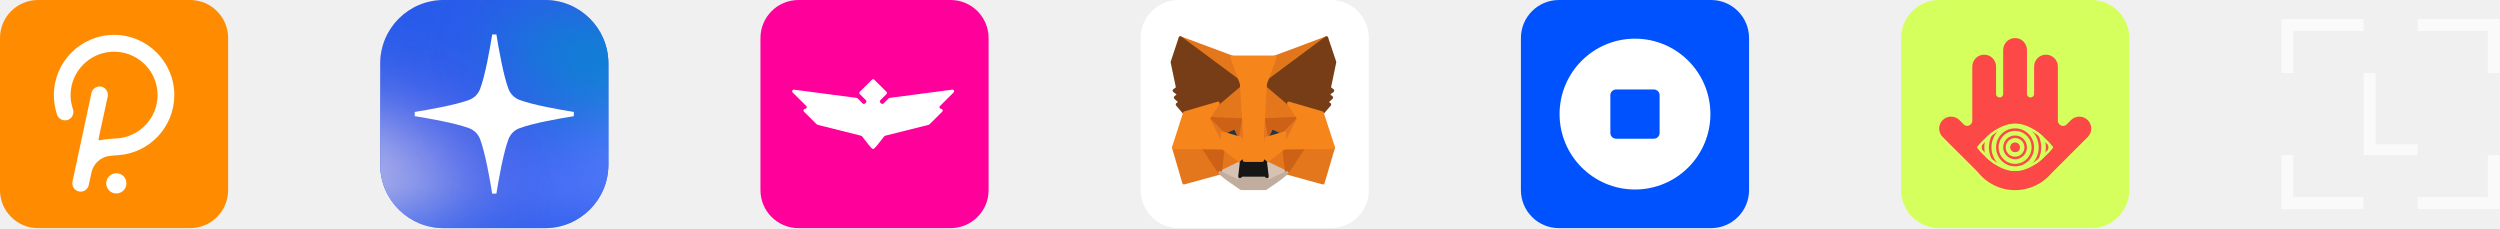
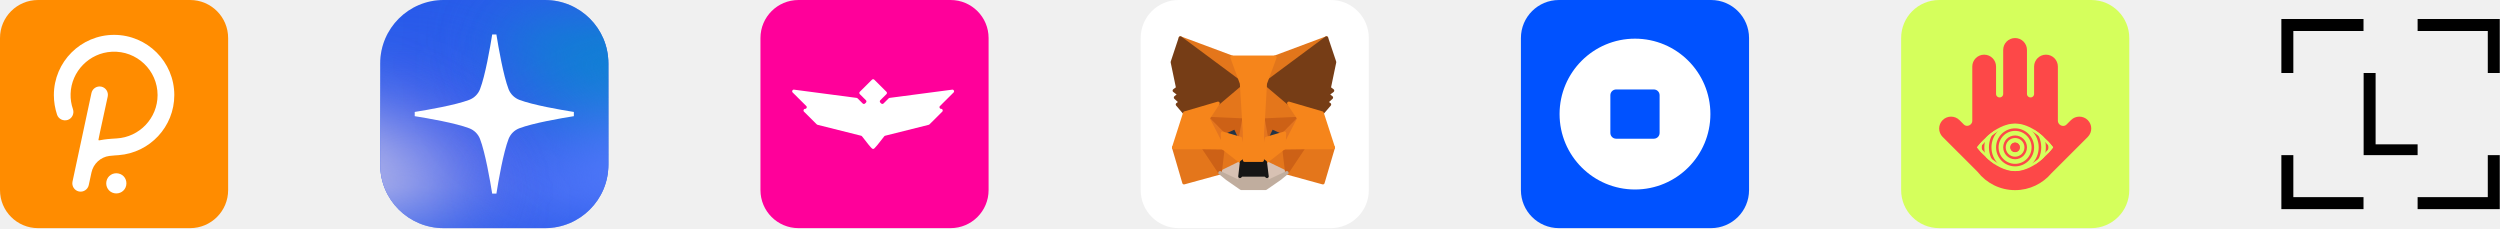
<svg xmlns="http://www.w3.org/2000/svg" width="263" height="24" viewBox="0 0 263 24" fill="none">
  <rect width="24" height="24" rx="4" fill="#FF8C00" />
  <path d="M12.002 3.668C8.516 3.668 5.667 6.5 5.667 10.003C5.667 10.707 5.784 11.394 6.002 12.065C6.153 12.517 6.656 12.768 7.125 12.617C7.578 12.467 7.829 11.964 7.678 11.495C7.494 10.975 7.41 10.422 7.427 9.869C7.494 7.506 9.404 5.562 11.767 5.444C14.399 5.31 16.577 7.405 16.577 10.003C16.577 12.433 14.667 14.428 12.27 14.562C12.27 14.562 11.382 14.612 10.946 14.679C10.728 14.712 10.561 14.746 10.443 14.763C10.393 14.78 10.343 14.729 10.36 14.679L10.511 13.941L11.332 10.154C11.432 9.685 11.131 9.215 10.661 9.115C10.192 9.014 9.723 9.316 9.622 9.785C9.622 9.785 7.645 19.003 7.628 19.103C7.527 19.573 7.829 20.042 8.298 20.142C8.767 20.243 9.237 19.941 9.337 19.472C9.354 19.372 9.622 18.148 9.622 18.148C9.823 17.21 10.594 16.523 11.499 16.405C11.7 16.372 12.488 16.321 12.488 16.321C15.756 16.07 18.337 13.338 18.337 10.003C18.337 6.5 15.488 3.668 12.002 3.668ZM12.455 18.249C11.885 18.131 11.315 18.483 11.198 19.07C11.08 19.64 11.432 20.209 12.019 20.327C12.589 20.444 13.159 20.092 13.276 19.506C13.393 18.919 13.041 18.366 12.455 18.249Z" fill="white" />
  <g clip-path="url(#clip0_1148_25988)">
    <g clip-path="url(#clip1_1148_25988)">
      <path d="M57.407 0H46.667C42.985 0 40 2.985 40 6.667V17.407C40 21.089 42.985 24.074 46.667 24.074H57.407C61.089 24.074 64.074 21.089 64.074 17.407V6.667C64.074 2.985 61.089 0 57.407 0Z" fill="#265AEA" />
      <g filter="url(#filter0_f_1148_25988)">
        <ellipse cx="46.964" cy="24.243" rx="17.471" ry="11.91" transform="rotate(41.7655 46.9639 24.243)" fill="#5063EB" />
      </g>
      <g filter="url(#filter1_f_1148_25988)">
        <ellipse cx="64.394" cy="-4.453" rx="17.471" ry="11.053" transform="rotate(41.7655 64.3935 -4.45278)" fill="#696FEB" />
      </g>
      <g filter="url(#filter2_f_1148_25988)">
        <ellipse cx="67.002" cy="4.215" rx="17.471" ry="11.053" transform="rotate(41.7655 67.0024 4.21519)" fill="#0D80D3" />
      </g>
      <g filter="url(#filter3_f_1148_25988)">
        <ellipse rx="17.471" ry="11.053" transform="matrix(-0.745878 0.666083 0.666083 0.745878 64.3311 25.7171)" fill="#5378FB" />
      </g>
      <g filter="url(#filter4_f_1148_25988)">
        <ellipse cx="39.212" cy="27.049" rx="17.471" ry="11.053" transform="rotate(48.3336 39.2116 27.0495)" fill="#CCCAE9" />
      </g>
      <path d="M60.37 11.999V12.222C59.004 12.439 56.074 12.945 54.628 13.497C54.373 13.595 54.142 13.744 53.948 13.936C53.754 14.129 53.603 14.359 53.503 14.613C52.951 16.047 52.438 18.997 52.222 20.37H51.778C51.56 18.997 51.047 16.047 50.495 14.611C50.395 14.357 50.244 14.127 50.05 13.935C49.856 13.743 49.625 13.593 49.37 13.496C47.926 12.944 44.995 12.438 43.629 12.222V11.777C44.995 11.559 47.926 11.053 49.372 10.502C49.626 10.404 49.858 10.254 50.052 10.062C50.245 9.87 50.397 9.64 50.497 9.386C51.049 7.951 51.561 5.002 51.778 3.629H52.222C52.44 5.002 52.952 7.951 53.504 9.387C53.604 9.641 53.756 9.871 53.95 10.063C54.143 10.255 54.375 10.405 54.629 10.503C56.074 11.055 59.004 11.561 60.37 11.777V11.999Z" fill="white" />
    </g>
  </g>
  <rect x="80" width="24" height="24" rx="4" fill="#FF009A" />
  <path d="M93.588 10.298L100.175 9.432C100.339 9.411 100.437 9.61 100.321 9.726L98.884 11.155C98.774 11.264 98.852 11.45 99.006 11.45C99.16 11.45 99.237 11.637 99.127 11.746L97.781 13.085C97.759 13.107 97.731 13.122 97.701 13.13L93.118 14.279C93.081 14.288 93.047 14.309 93.024 14.339L92.314 15.241C92.151 15.439 91.975 15.617 91.975 15.617C91.907 15.684 91.798 15.684 91.731 15.617C91.731 15.617 91.517 15.415 91.391 15.241L90.681 14.339C90.657 14.309 90.625 14.288 90.587 14.279L86.005 13.13C85.974 13.122 85.947 13.107 85.925 13.085L84.578 11.746C84.469 11.637 84.546 11.45 84.7 11.45C84.854 11.45 84.931 11.264 84.822 11.155L83.385 9.726C83.268 9.61 83.366 9.41 83.53 9.432L90.117 10.298C90.154 10.303 90.189 10.32 90.216 10.347L90.758 10.886C90.826 10.953 90.935 10.953 91.003 10.886L91.098 10.791C91.166 10.724 91.166 10.613 91.098 10.546L90.451 9.902C90.382 9.835 90.382 9.724 90.451 9.657L91.731 8.384C91.798 8.317 91.907 8.317 91.975 8.384L93.255 9.657C93.323 9.724 93.323 9.835 93.255 9.902L92.607 10.545C92.539 10.613 92.539 10.723 92.607 10.79L92.702 10.885C92.769 10.952 92.879 10.952 92.946 10.885L93.489 10.346C93.516 10.32 93.551 10.302 93.588 10.298Z" fill="white" />
  <rect x="120" width="24" height="24" rx="4" fill="white" />
  <path d="M139.544 4L132.887 8.944L134.118 6.027L139.544 4Z" fill="#E2761B" stroke="#E2761B" stroke-width="0.364" stroke-linecap="round" stroke-linejoin="round" />
  <path d="M124.176 4L130.779 8.991L129.609 6.027L124.176 4ZM137.148 15.46L135.376 18.177L139.169 19.22L140.259 15.521L137.148 15.46ZM123.474 15.521L124.557 19.22L128.351 18.177L126.578 15.46L123.474 15.521Z" fill="#E4761B" stroke="#E4761B" stroke-width="0.364" stroke-linecap="round" stroke-linejoin="round" />
  <path d="M128.137 10.871L127.08 12.47L130.846 12.637L130.712 8.59L128.137 10.871ZM135.583 10.871L132.974 8.543L132.887 12.637L136.647 12.47L135.583 10.871ZM128.351 18.177L130.612 17.073L128.658 15.548L128.351 18.177ZM133.107 17.073L135.375 18.177L135.061 15.548L133.107 17.073Z" fill="#E4761B" stroke="#E4761B" stroke-width="0.364" stroke-linecap="round" stroke-linejoin="round" />
  <path d="M135.376 18.176L133.108 17.072L133.288 18.551L133.268 19.173L135.376 18.176ZM128.351 18.176L130.458 19.173L130.445 18.551L130.612 17.072L128.351 18.176Z" fill="#D7C1B3" stroke="#D7C1B3" stroke-width="0.364" stroke-linecap="round" stroke-linejoin="round" />
  <path d="M130.492 14.57L128.605 14.015L129.936 13.406L130.492 14.57ZM133.228 14.57L133.783 13.406L135.121 14.015L133.228 14.57Z" fill="#233447" stroke="#233447" stroke-width="0.364" stroke-linecap="round" stroke-linejoin="round" />
  <path d="M128.351 18.175L128.672 15.459L126.578 15.52L128.351 18.175ZM135.054 15.459L135.375 18.175L137.148 15.52L135.054 15.459ZM136.646 12.469L132.887 12.636L133.234 14.569L133.79 13.405L135.128 14.014L136.646 12.469ZM128.605 14.014L129.943 13.405L130.491 14.569L130.846 12.636L127.079 12.469L128.605 14.014Z" fill="#CD6116" stroke="#CD6116" stroke-width="0.364" stroke-linecap="round" stroke-linejoin="round" />
  <path d="M127.08 12.469L128.658 15.546L128.605 14.014L127.08 12.469ZM135.128 14.014L135.061 15.546L136.647 12.469L135.128 14.014ZM130.846 12.636L130.492 14.569L130.933 16.851L131.034 13.847L130.846 12.636ZM132.887 12.636L132.706 13.84L132.786 16.851L133.235 14.569L132.887 12.636Z" fill="#E4751F" stroke="#E4751F" stroke-width="0.364" stroke-linecap="round" stroke-linejoin="round" />
  <path d="M133.235 14.571L132.786 16.852L133.108 17.073L135.061 15.548L135.128 14.016L133.235 14.571ZM128.605 14.016L128.659 15.548L130.612 17.073L130.933 16.852L130.492 14.571L128.605 14.016Z" fill="#F6851B" stroke="#F6851B" stroke-width="0.364" stroke-linecap="round" stroke-linejoin="round" />
  <path d="M133.268 19.173L133.288 18.55L133.121 18.403H130.599L130.445 18.55L130.458 19.173L128.351 18.176L129.087 18.778L130.579 19.815H133.141L134.64 18.778L135.376 18.176L133.268 19.173Z" fill="#C0AD9E" stroke="#C0AD9E" stroke-width="0.364" stroke-linecap="round" stroke-linejoin="round" />
  <path d="M133.108 17.072L132.786 16.852H130.933L130.612 17.072L130.445 18.551L130.599 18.404H133.121L133.288 18.551L133.108 17.072Z" fill="#161616" stroke="#161616" stroke-width="0.364" stroke-linecap="round" stroke-linejoin="round" />
  <path d="M139.825 9.265L140.394 6.536L139.544 4L133.108 8.777L135.583 10.871L139.082 11.895L139.858 10.991L139.524 10.75L140.059 10.262L139.644 9.941L140.18 9.533L139.825 9.265ZM123.333 6.536L123.902 9.265L123.541 9.533L124.076 9.941L123.668 10.262L124.203 10.75L123.869 10.991L124.638 11.895L128.137 10.871L130.612 8.777L124.176 4L123.333 6.536Z" fill="#763D16" stroke="#763D16" stroke-width="0.364" stroke-linecap="round" stroke-linejoin="round" />
  <path d="M139.082 11.895L135.583 10.871L136.647 12.47L135.061 15.547L137.148 15.521H140.259L139.082 11.895ZM128.137 10.871L124.638 11.895L123.474 15.521H126.578L128.659 15.547L127.08 12.47L128.137 10.871ZM132.887 12.637L133.108 8.777L134.124 6.027H129.609L130.612 8.777L130.846 12.637L130.927 13.855L130.933 16.852H132.786L132.8 13.855L132.887 12.637Z" fill="#F6851B" stroke="#F6851B" stroke-width="0.364" stroke-linecap="round" stroke-linejoin="round" />
  <g clip-path="url(#clip2_1148_25988)">
    <rect x="160" width="24" height="24" rx="4" fill="#0052FF" />
    <path d="M172 23.335C178.26 23.335 183.334 18.261 183.334 12.001C183.334 5.742 178.26 0.668 172 0.668C165.741 0.668 160.667 5.742 160.667 12.001C160.667 18.261 165.741 23.335 172 23.335Z" fill="#0052FF" />
    <path fill-rule="evenodd" clip-rule="evenodd" d="M172 19.935C176.382 19.935 179.934 16.383 179.934 12.002C179.934 7.62 176.382 4.068 172 4.068C167.619 4.068 164.067 7.62 164.067 12.002C164.067 16.383 167.619 19.935 172 19.935ZM170.017 9.411C169.682 9.411 169.41 9.683 169.41 10.018V13.985C169.41 14.32 169.682 14.592 170.017 14.592H173.984C174.319 14.592 174.591 14.32 174.591 13.985V10.018C174.591 9.683 174.319 9.411 173.984 9.411H170.017Z" fill="white" />
  </g>
  <rect x="200" width="24" height="24" rx="4" fill="#D5FF5C" />
  <path fill-rule="evenodd" clip-rule="evenodd" d="M216.535 12.918C216.687 13.249 217.135 13.366 217.393 13.108L217.865 12.636C218.354 12.148 219.145 12.148 219.634 12.636C220.122 13.124 220.122 13.916 219.634 14.404L215.81 18.226C214.893 19.312 213.52 20.002 211.986 20.002C210.386 20.002 208.961 19.251 208.045 18.081L204.366 14.404C203.878 13.916 203.878 13.124 204.366 12.636C204.855 12.148 205.646 12.148 206.135 12.636L206.6 13.101C206.852 13.354 207.29 13.24 207.439 12.916C207.468 12.852 207.484 12.783 207.484 12.713L207.484 7.003C207.484 6.312 208.044 5.752 208.735 5.752C209.426 5.752 209.985 6.312 209.985 7.003L209.985 9.891C209.985 10.14 210.24 10.308 210.477 10.233C210.627 10.186 210.736 10.049 210.736 9.892L210.736 5.253C210.736 4.562 211.296 4.002 211.987 4.002C212.677 4.002 213.237 4.562 213.237 5.253L213.237 9.892C213.237 10.05 213.346 10.186 213.496 10.233C213.733 10.308 213.987 10.14 213.987 9.891L213.987 7.003C213.987 6.312 214.547 5.752 215.238 5.752C215.928 5.752 216.488 6.312 216.488 7.003L216.488 12.71C216.488 12.782 216.505 12.852 216.535 12.918Z" fill="#FD4848" />
  <path d="M215.989 15.502C215.989 15.502 214.197 18.002 211.987 18.002C209.777 18.002 207.985 15.502 207.985 15.502C207.985 15.502 209.777 13.002 211.987 13.002C214.197 13.002 215.989 15.502 215.989 15.502Z" fill="#D5FF5C" />
  <path d="M213.855 15.502C213.855 16.533 213.018 17.369 211.987 17.369C210.955 17.369 210.119 16.533 210.119 15.502C210.119 14.471 210.955 13.635 211.987 13.635C213.018 13.635 213.855 14.471 213.855 15.502Z" stroke="#FD4848" stroke-width="0.266" />
  <path d="M213.105 15.502C213.105 16.119 212.604 16.619 211.987 16.619C211.37 16.619 210.869 16.119 210.869 15.502C210.869 14.885 211.37 14.385 211.987 14.385C212.604 14.385 213.105 14.885 213.105 15.502Z" stroke="#FD4848" stroke-width="0.266" />
  <path d="M214.605 15.502C214.605 16.947 213.433 18.119 211.987 18.119C210.541 18.119 209.369 16.947 209.369 15.502C209.369 14.057 210.541 12.885 211.987 12.885C213.433 12.885 214.605 14.057 214.605 15.502Z" stroke="#FD4848" stroke-width="0.266" />
  <path d="M215.356 15.502C215.356 17.361 213.847 18.869 211.987 18.869C210.126 18.869 208.618 17.361 208.618 15.502C208.618 13.642 210.126 12.135 211.987 12.135C213.847 12.135 215.356 13.642 215.356 15.502Z" stroke="#FD4848" stroke-width="0.266" />
  <path d="M212.354 15.502C212.354 15.705 212.19 15.869 211.987 15.869C211.784 15.869 211.62 15.705 211.62 15.502C211.62 15.299 211.784 15.135 211.987 15.135C212.19 15.135 212.354 15.299 212.354 15.502Z" fill="#162BEB" stroke="#FD4848" stroke-width="0.266" />
  <ellipse cx="211.987" cy="15.502" rx="0.5" ry="0.5" fill="#FD4848" />
  <path d="M208.171 15.526C208.164 15.517 208.157 15.508 208.151 15.5C208.157 15.492 208.164 15.483 208.171 15.474C208.223 15.408 208.3 15.312 208.4 15.196C208.599 14.966 208.888 14.658 209.244 14.351C209.96 13.733 210.93 13.133 211.987 13.133C213.044 13.133 214.013 13.733 214.73 14.351C215.086 14.658 215.374 14.966 215.573 15.196C215.673 15.312 215.75 15.408 215.802 15.474C215.81 15.483 215.816 15.492 215.822 15.5C215.816 15.508 215.81 15.517 215.802 15.526C215.75 15.592 215.673 15.688 215.573 15.804C215.374 16.035 215.086 16.342 214.73 16.649C214.013 17.267 213.044 17.867 211.987 17.867C210.93 17.867 209.96 17.267 209.244 16.649C208.888 16.342 208.599 16.035 208.4 15.804C208.3 15.688 208.223 15.592 208.171 15.526Z" stroke="#D5FF5C" stroke-width="0.266" />
  <g clip-path="url(#clip3_1148_25988)">
-     <path d="M240 16.321V22H248.642V20.741H241.259V16.321H240ZM261.716 16.321V20.741H254.333V22H262.975V16.321H261.716ZM248.654 7.679V16.321H254.333V15.185H249.914V7.679H248.654ZM240 2V7.679H241.259V3.259H248.642V2H240ZM254.333 2V3.259H261.716V7.679H262.975V2H254.333Z" fill="#FAFAFA" />
+     <path d="M240 16.321V22H248.642V20.741H241.259V16.321H240ZM261.716 16.321V20.741H254.333V22H262.975V16.321H261.716ZM248.654 7.679V16.321H254.333V15.185H249.914V7.679H248.654ZM240 2V7.679H241.259V3.259H248.642V2H240ZM254.333 2V3.259H261.716V7.679H262.975V2H254.333Z" fill="currentColor" />
  </g>
  <defs>
    <filter id="filter0_f_1148_25988" x="21.039" y="-1.065" width="51.849" height="50.617" filterUnits="userSpaceOnUse" color-interpolation-filters="sRGB">
      <feFlood flood-opacity="0" result="BackgroundImageFix" />
      <feBlend mode="normal" in="SourceGraphic" in2="BackgroundImageFix" result="shape" />
      <feGaussianBlur stdDeviation="5.333" result="effect1_foregroundBlur_1148_25988" />
    </filter>
    <filter id="filter1_f_1148_25988" x="33.424" y="-34.715" width="61.94" height="60.525" filterUnits="userSpaceOnUse" color-interpolation-filters="sRGB">
      <feFlood flood-opacity="0" result="BackgroundImageFix" />
      <feBlend mode="normal" in="SourceGraphic" in2="BackgroundImageFix" result="shape" />
      <feGaussianBlur stdDeviation="8" result="effect1_foregroundBlur_1148_25988" />
    </filter>
    <filter id="filter2_f_1148_25988" x="44.033" y="-18.047" width="45.94" height="44.525" filterUnits="userSpaceOnUse" color-interpolation-filters="sRGB">
      <feFlood flood-opacity="0" result="BackgroundImageFix" />
      <feBlend mode="normal" in="SourceGraphic" in2="BackgroundImageFix" result="shape" />
      <feGaussianBlur stdDeviation="4" result="effect1_foregroundBlur_1148_25988" />
    </filter>
    <filter id="filter3_f_1148_25988" x="41.361" y="3.455" width="45.94" height="44.525" filterUnits="userSpaceOnUse" color-interpolation-filters="sRGB">
      <feFlood flood-opacity="0" result="BackgroundImageFix" />
      <feBlend mode="normal" in="SourceGraphic" in2="BackgroundImageFix" result="shape" />
      <feGaussianBlur stdDeviation="4" result="effect1_foregroundBlur_1148_25988" />
    </filter>
    <filter id="filter4_f_1148_25988" x="15.627" y="2.737" width="47.17" height="48.626" filterUnits="userSpaceOnUse" color-interpolation-filters="sRGB">
      <feFlood flood-opacity="0" result="BackgroundImageFix" />
      <feBlend mode="normal" in="SourceGraphic" in2="BackgroundImageFix" result="shape" />
      <feGaussianBlur stdDeviation="4.667" result="effect1_foregroundBlur_1148_25988" />
    </filter>
    <clipPath id="clip0_1148_25988">
      <rect x="40" width="24" height="24" rx="6.667" fill="white" />
    </clipPath>
    <clipPath id="clip1_1148_25988">
      <rect x="40" width="24" height="24" rx="6.667" fill="white" />
    </clipPath>
    <clipPath id="clip2_1148_25988">
      <rect x="160" width="24" height="24" rx="4" fill="white" />
    </clipPath>
    <clipPath id="clip3_1148_25988">
      <rect width="22.975" height="20" fill="white" transform="translate(240 2)" />
    </clipPath>
  </defs>
</svg>
